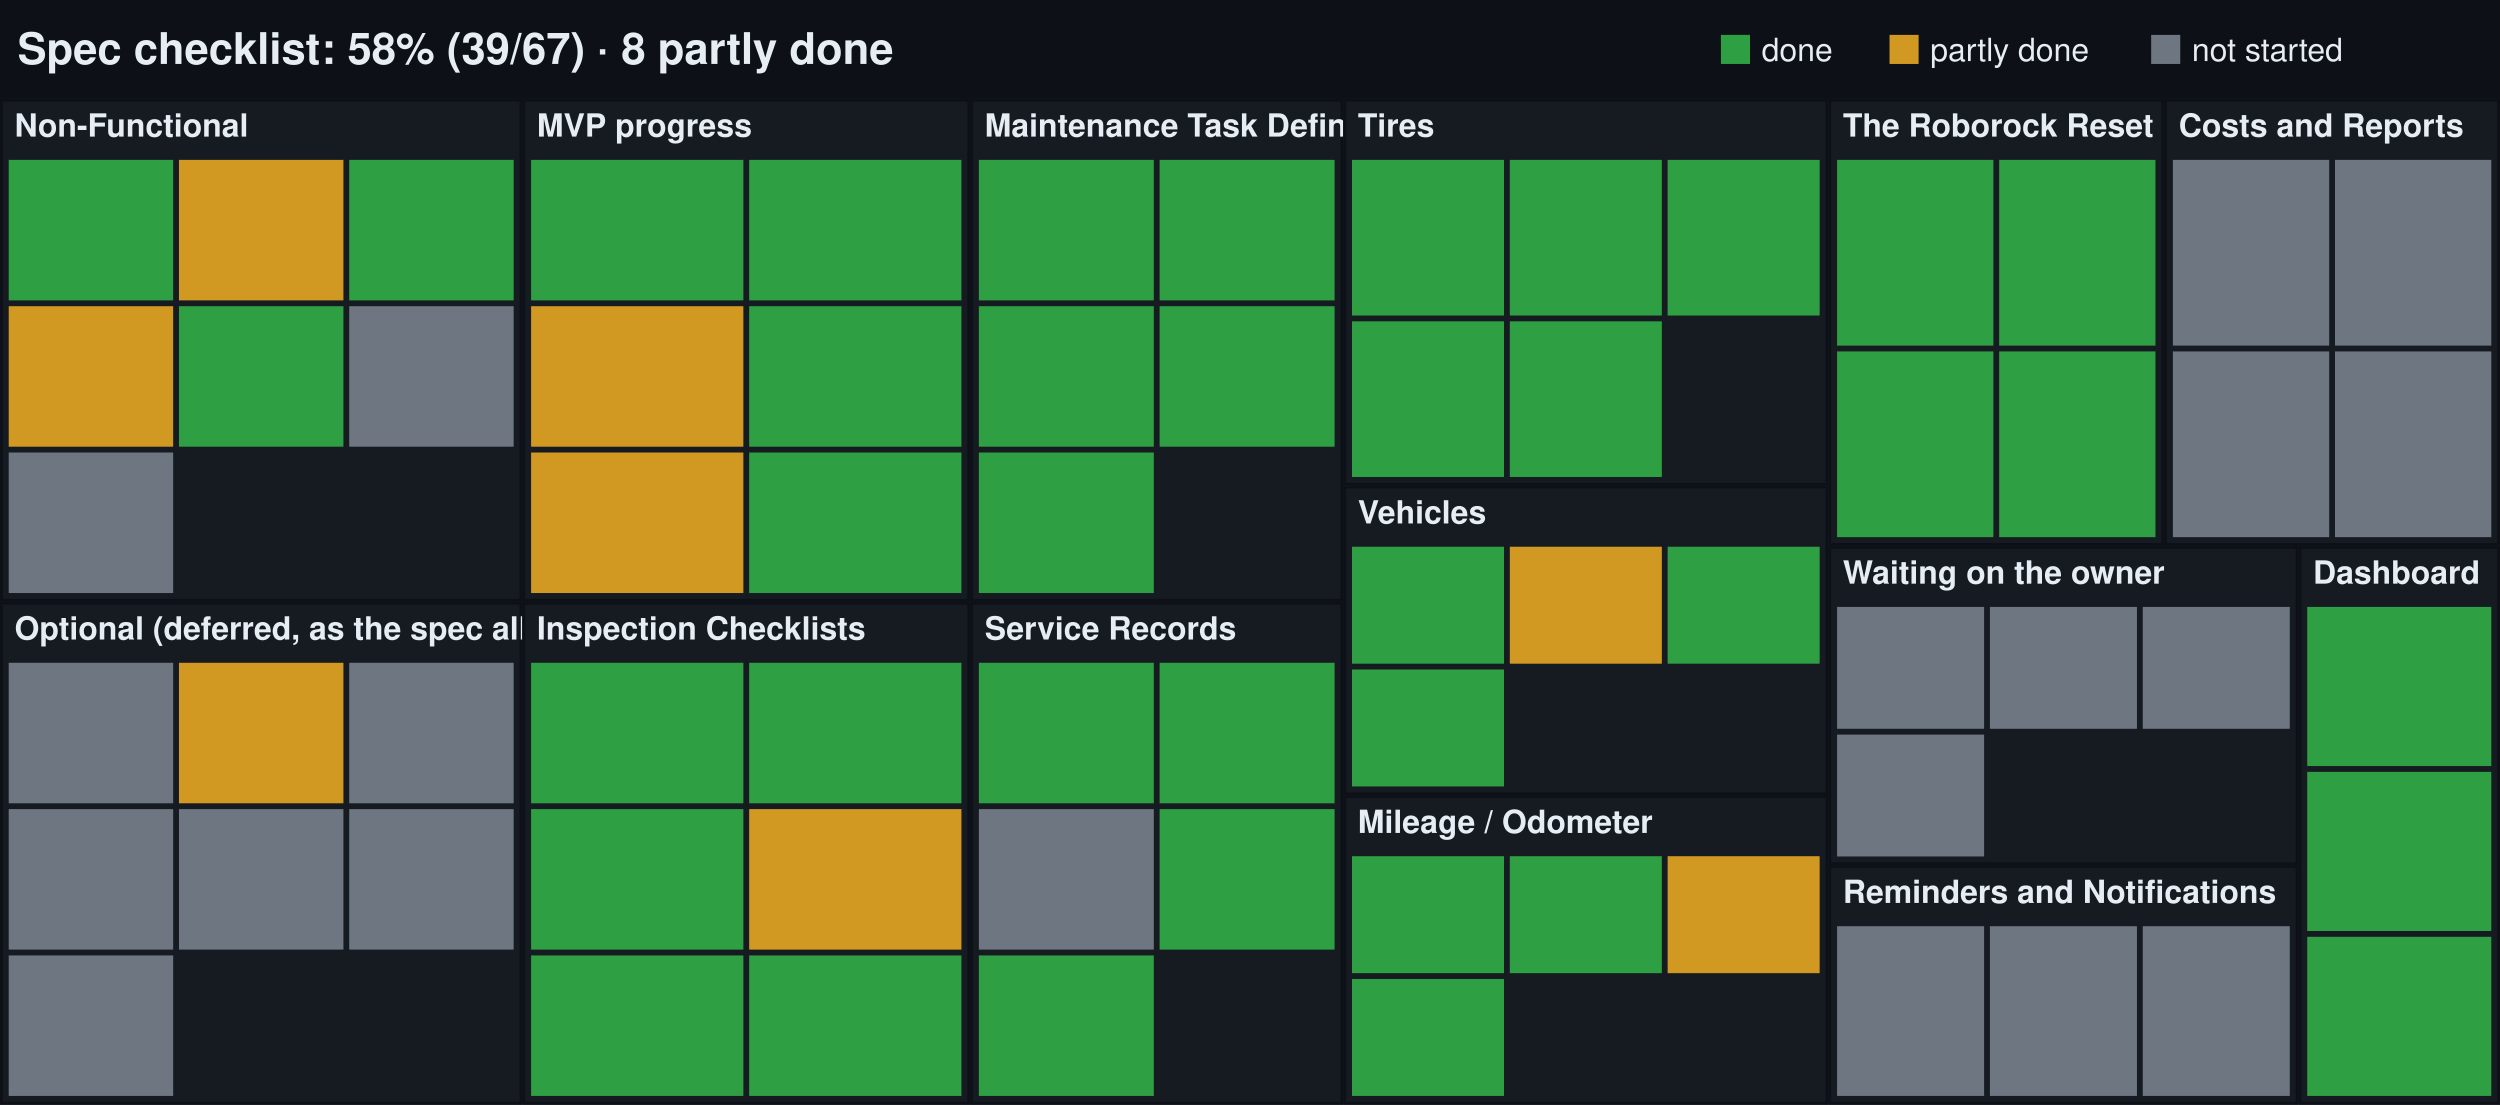
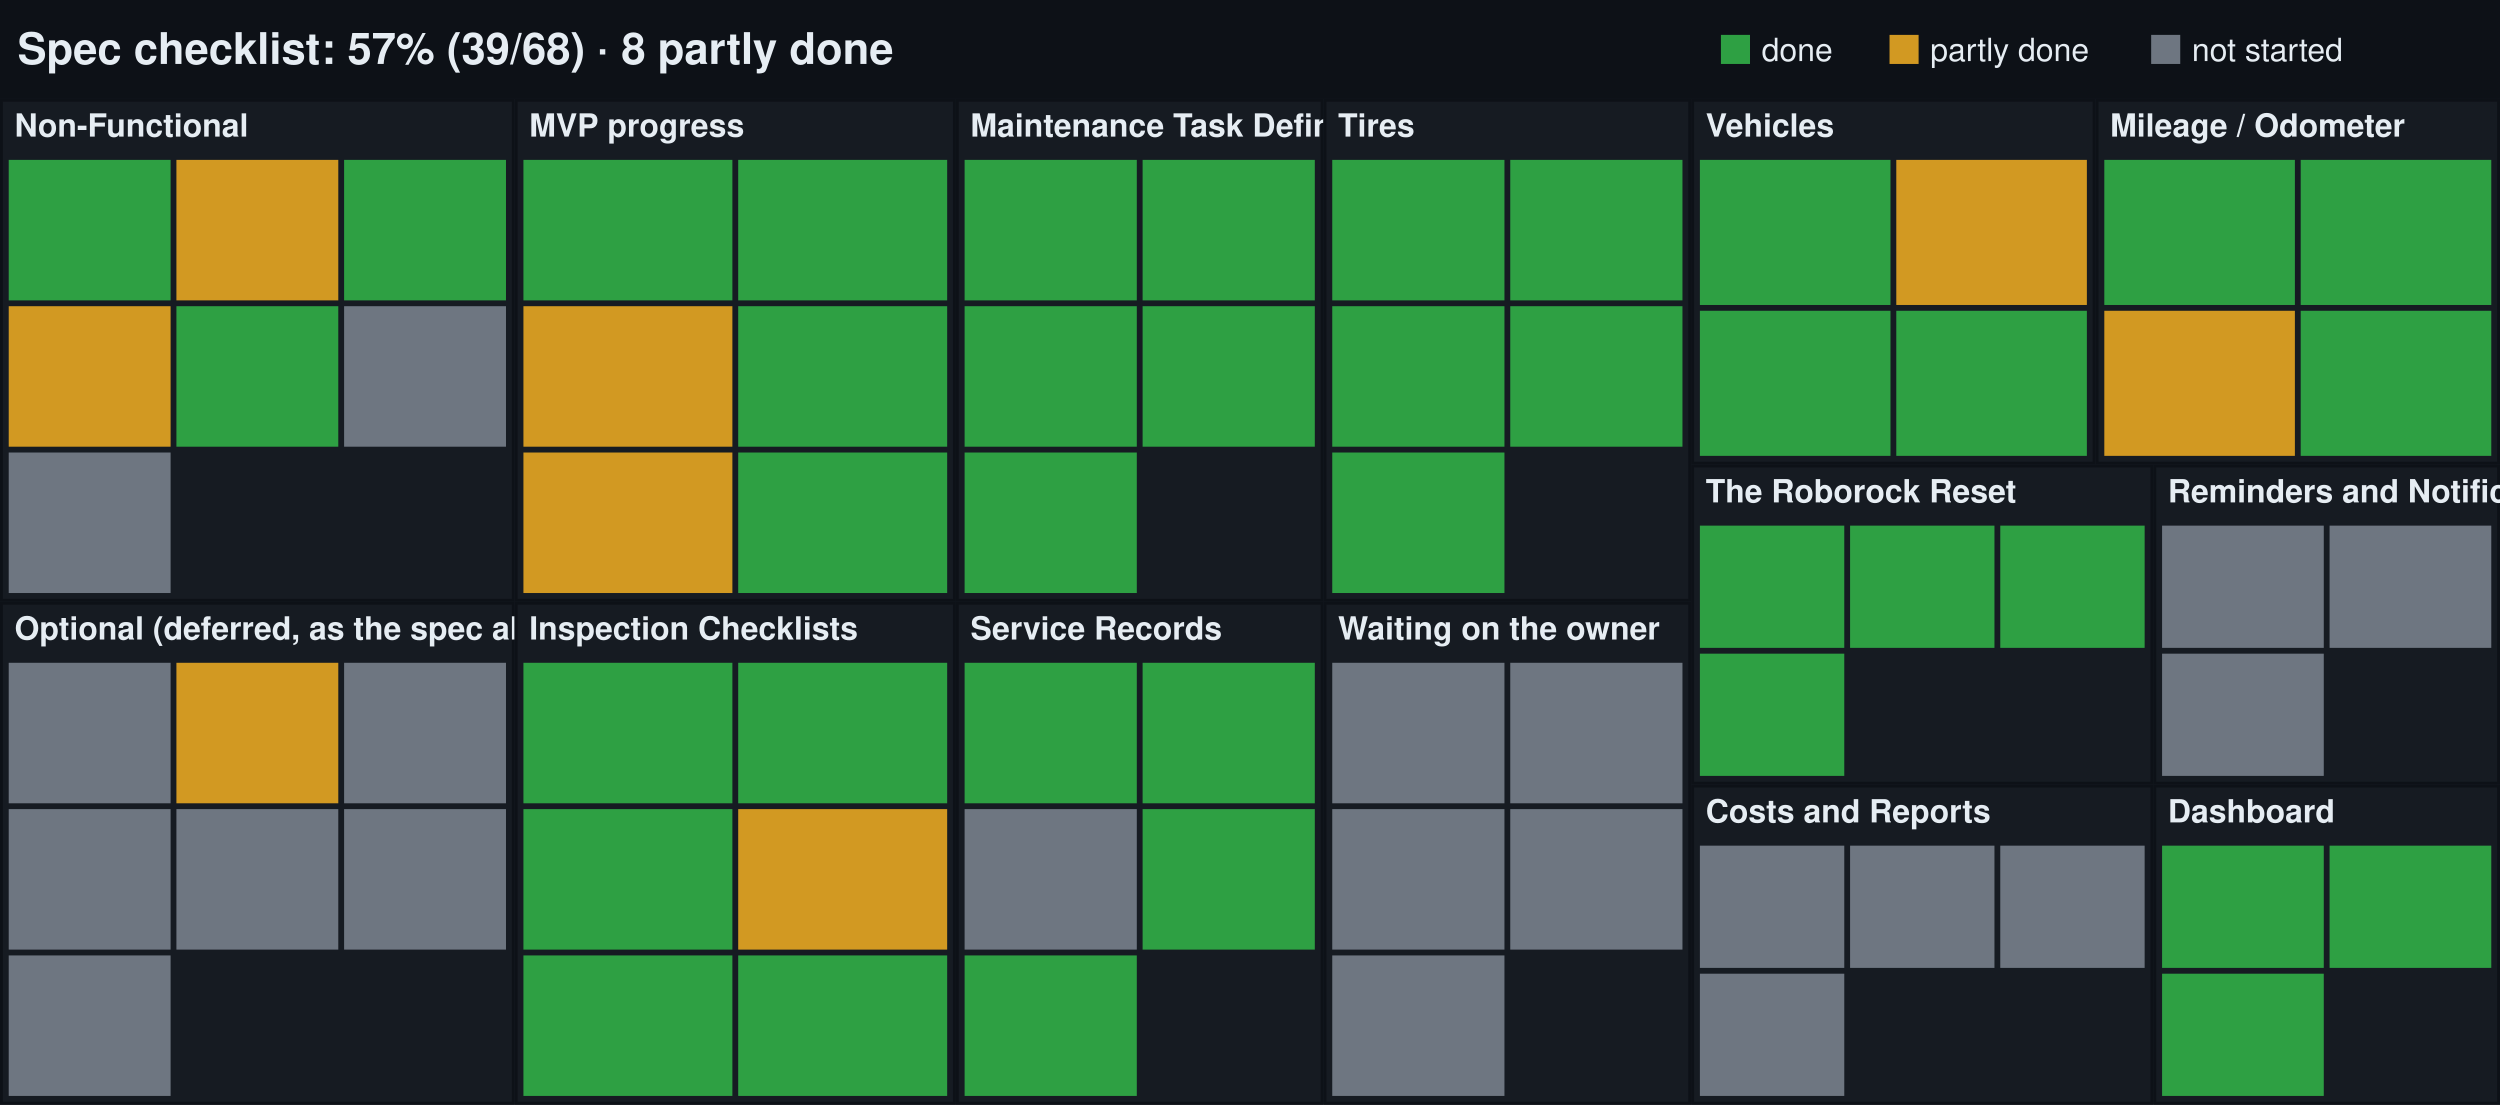
<svg xmlns="http://www.w3.org/2000/svg" width="860" height="380" viewBox="0 0 860 380" font-family="-apple-system,Segoe UI,Helvetica,Arial,sans-serif">
  <rect width="860" height="380" fill="#0d1117" />
-   <text x="6" y="22" fill="#e6edf3" font-size="15" font-weight="600">Spec checklist: 58% (39/67) · 8 partly done</text>
+   <text x="6" y="22" fill="#e6edf3" font-size="15" font-weight="600">Spec checklist: 57% (39/68) · 8 partly done</text>
  <g font-size="11">
    <rect x="592" y="12" width="10" height="10" fill="#2ea043" />
    <text x="606" y="21" fill="#e6edf3">done</text>
    <rect x="650" y="12" width="10" height="10" fill="#d29922" />
    <text x="664" y="21" fill="#e6edf3">partly done</text>
    <rect x="740" y="12" width="10" height="10" fill="#6e7681" />
    <text x="754" y="21" fill="#e6edf3">not started</text>
  </g>
-   <svg x="0" y="34" width="179.701" height="173">
-     <rect width="179.701" height="173" fill="#161b22" stroke="#0d1117" stroke-width="2" />
+   <svg x="0" y="34" width="177.059" height="173">
+     <rect width="177.059" height="173" fill="#161b22" stroke="#0d1117" stroke-width="2" />
    <text x="5" y="13" fill="#e6edf3" font-size="11" font-weight="600">Non-Functional</text>
-     <rect x="3" y="21" width="56.567" height="48.333" fill="#2ea043" />
-     <rect x="61.567" y="21" width="56.567" height="48.333" fill="#d29922" />
-     <rect x="120.134" y="21" width="56.567" height="48.333" fill="#2ea043" />
-     <rect x="3" y="71.333" width="56.567" height="48.333" fill="#d29922" />
-     <rect x="61.567" y="71.333" width="56.567" height="48.333" fill="#2ea043" />
-     <rect x="120.134" y="71.333" width="56.567" height="48.333" fill="#6e7681" />
-     <rect x="3" y="121.667" width="56.567" height="48.333" fill="#6e7681" />
+     <rect x="3" y="21" width="55.686" height="48.333" fill="#2ea043" />
+     <rect x="60.686" y="21" width="55.686" height="48.333" fill="#d29922" />
+     <rect x="118.373" y="21" width="55.686" height="48.333" fill="#2ea043" />
+     <rect x="3" y="71.333" width="55.686" height="48.333" fill="#d29922" />
+     <rect x="60.686" y="71.333" width="55.686" height="48.333" fill="#2ea043" />
+     <rect x="118.373" y="71.333" width="55.686" height="48.333" fill="#6e7681" />
+     <rect x="3" y="121.667" width="55.686" height="48.333" fill="#6e7681" />
  </svg>
-   <svg x="0" y="207" width="179.701" height="173">
-     <rect width="179.701" height="173" fill="#161b22" stroke="#0d1117" stroke-width="2" />
+   <svg x="0" y="207" width="177.059" height="173">
+     <rect width="177.059" height="173" fill="#161b22" stroke="#0d1117" stroke-width="2" />
    <text x="5" y="13" fill="#e6edf3" font-size="11" font-weight="600">Optional (deferred, as the spec allows)</text>
-     <rect x="3" y="21" width="56.567" height="48.333" fill="#6e7681" />
-     <rect x="61.567" y="21" width="56.567" height="48.333" fill="#d29922" />
-     <rect x="120.134" y="21" width="56.567" height="48.333" fill="#6e7681" />
-     <rect x="3" y="71.333" width="56.567" height="48.333" fill="#6e7681" />
-     <rect x="61.567" y="71.333" width="56.567" height="48.333" fill="#6e7681" />
-     <rect x="120.134" y="71.333" width="56.567" height="48.333" fill="#6e7681" />
-     <rect x="3" y="121.667" width="56.567" height="48.333" fill="#6e7681" />
+     <rect x="3" y="21" width="55.686" height="48.333" fill="#6e7681" />
+     <rect x="60.686" y="21" width="55.686" height="48.333" fill="#d29922" />
+     <rect x="118.373" y="21" width="55.686" height="48.333" fill="#6e7681" />
+     <rect x="3" y="71.333" width="55.686" height="48.333" fill="#6e7681" />
+     <rect x="60.686" y="71.333" width="55.686" height="48.333" fill="#6e7681" />
+     <rect x="118.373" y="71.333" width="55.686" height="48.333" fill="#6e7681" />
+     <rect x="3" y="121.667" width="55.686" height="48.333" fill="#6e7681" />
  </svg>
-   <svg x="179.701" y="34" width="154.03" height="173">
-     <rect width="154.03" height="173" fill="#161b22" stroke="#0d1117" stroke-width="2" />
+   <svg x="177.059" y="34" width="151.765" height="173">
+     <rect width="151.765" height="173" fill="#161b22" stroke="#0d1117" stroke-width="2" />
    <text x="5" y="13" fill="#e6edf3" font-size="11" font-weight="600">MVP progress</text>
-     <rect x="3" y="21" width="73.015" height="48.333" fill="#2ea043" />
-     <rect x="78.015" y="21" width="73.015" height="48.333" fill="#2ea043" />
-     <rect x="3" y="71.333" width="73.015" height="48.333" fill="#d29922" />
-     <rect x="78.015" y="71.333" width="73.015" height="48.333" fill="#2ea043" />
-     <rect x="3" y="121.667" width="73.015" height="48.333" fill="#d29922" />
-     <rect x="78.015" y="121.667" width="73.015" height="48.333" fill="#2ea043" />
+     <rect x="3" y="21" width="71.882" height="48.333" fill="#2ea043" />
+     <rect x="76.882" y="21" width="71.882" height="48.333" fill="#2ea043" />
+     <rect x="3" y="71.333" width="71.882" height="48.333" fill="#d29922" />
+     <rect x="76.882" y="71.333" width="71.882" height="48.333" fill="#2ea043" />
+     <rect x="3" y="121.667" width="71.882" height="48.333" fill="#d29922" />
+     <rect x="76.882" y="121.667" width="71.882" height="48.333" fill="#2ea043" />
  </svg>
-   <svg x="179.701" y="207" width="154.03" height="173">
-     <rect width="154.03" height="173" fill="#161b22" stroke="#0d1117" stroke-width="2" />
+   <svg x="177.059" y="207" width="151.765" height="173">
+     <rect width="151.765" height="173" fill="#161b22" stroke="#0d1117" stroke-width="2" />
    <text x="5" y="13" fill="#e6edf3" font-size="11" font-weight="600">Inspection Checklists</text>
-     <rect x="3" y="21" width="73.015" height="48.333" fill="#2ea043" />
-     <rect x="78.015" y="21" width="73.015" height="48.333" fill="#2ea043" />
-     <rect x="3" y="71.333" width="73.015" height="48.333" fill="#2ea043" />
-     <rect x="78.015" y="71.333" width="73.015" height="48.333" fill="#d29922" />
-     <rect x="3" y="121.667" width="73.015" height="48.333" fill="#2ea043" />
-     <rect x="78.015" y="121.667" width="73.015" height="48.333" fill="#2ea043" />
+     <rect x="3" y="21" width="71.882" height="48.333" fill="#2ea043" />
+     <rect x="76.882" y="21" width="71.882" height="48.333" fill="#2ea043" />
+     <rect x="3" y="71.333" width="71.882" height="48.333" fill="#2ea043" />
+     <rect x="76.882" y="71.333" width="71.882" height="48.333" fill="#d29922" />
+     <rect x="3" y="121.667" width="71.882" height="48.333" fill="#2ea043" />
+     <rect x="76.882" y="121.667" width="71.882" height="48.333" fill="#2ea043" />
  </svg>
-   <svg x="333.731" y="34" width="128.358" height="173">
-     <rect width="128.358" height="173" fill="#161b22" stroke="#0d1117" stroke-width="2" />
+   <svg x="328.824" y="34" width="126.471" height="173">
+     <rect width="126.471" height="173" fill="#161b22" stroke="#0d1117" stroke-width="2" />
    <text x="5" y="13" fill="#e6edf3" font-size="11" font-weight="600">Maintenance Task Definitions</text>
-     <rect x="3" y="21" width="60.179" height="48.333" fill="#2ea043" />
-     <rect x="65.179" y="21" width="60.179" height="48.333" fill="#2ea043" />
-     <rect x="3" y="71.333" width="60.179" height="48.333" fill="#2ea043" />
-     <rect x="65.179" y="71.333" width="60.179" height="48.333" fill="#2ea043" />
-     <rect x="3" y="121.667" width="60.179" height="48.333" fill="#2ea043" />
+     <rect x="3" y="21" width="59.235" height="48.333" fill="#2ea043" />
+     <rect x="64.235" y="21" width="59.235" height="48.333" fill="#2ea043" />
+     <rect x="3" y="71.333" width="59.235" height="48.333" fill="#2ea043" />
+     <rect x="64.235" y="71.333" width="59.235" height="48.333" fill="#2ea043" />
+     <rect x="3" y="121.667" width="59.235" height="48.333" fill="#2ea043" />
  </svg>
-   <svg x="333.731" y="207" width="128.358" height="173">
-     <rect width="128.358" height="173" fill="#161b22" stroke="#0d1117" stroke-width="2" />
+   <svg x="328.824" y="207" width="126.471" height="173">
+     <rect width="126.471" height="173" fill="#161b22" stroke="#0d1117" stroke-width="2" />
    <text x="5" y="13" fill="#e6edf3" font-size="11" font-weight="600">Service Records</text>
-     <rect x="3" y="21" width="60.179" height="48.333" fill="#2ea043" />
-     <rect x="65.179" y="21" width="60.179" height="48.333" fill="#2ea043" />
-     <rect x="3" y="71.333" width="60.179" height="48.333" fill="#6e7681" />
-     <rect x="65.179" y="71.333" width="60.179" height="48.333" fill="#2ea043" />
-     <rect x="3" y="121.667" width="60.179" height="48.333" fill="#2ea043" />
+     <rect x="3" y="21" width="59.235" height="48.333" fill="#2ea043" />
+     <rect x="64.235" y="21" width="59.235" height="48.333" fill="#2ea043" />
+     <rect x="3" y="71.333" width="59.235" height="48.333" fill="#6e7681" />
+     <rect x="64.235" y="71.333" width="59.235" height="48.333" fill="#2ea043" />
+     <rect x="3" y="121.667" width="59.235" height="48.333" fill="#2ea043" />
  </svg>
-   <svg x="462.09" y="34" width="166.866" height="133.077">
-     <rect width="166.866" height="133.077" fill="#161b22" stroke="#0d1117" stroke-width="2" />
+   <svg x="455.294" y="34" width="126.471" height="173">
+     <rect width="126.471" height="173" fill="#161b22" stroke="#0d1117" stroke-width="2" />
    <text x="5" y="13" fill="#e6edf3" font-size="11" font-weight="600">Tires</text>
-     <rect x="3" y="21" width="52.289" height="53.538" fill="#2ea043" />
-     <rect x="57.289" y="21" width="52.289" height="53.538" fill="#2ea043" />
-     <rect x="111.577" y="21" width="52.289" height="53.538" fill="#2ea043" />
-     <rect x="3" y="76.538" width="52.289" height="53.538" fill="#2ea043" />
-     <rect x="57.289" y="76.538" width="52.289" height="53.538" fill="#2ea043" />
+     <rect x="3" y="21" width="59.235" height="48.333" fill="#2ea043" />
+     <rect x="64.235" y="21" width="59.235" height="48.333" fill="#2ea043" />
+     <rect x="3" y="71.333" width="59.235" height="48.333" fill="#2ea043" />
+     <rect x="64.235" y="71.333" width="59.235" height="48.333" fill="#2ea043" />
+     <rect x="3" y="121.667" width="59.235" height="48.333" fill="#2ea043" />
  </svg>
-   <svg x="462.09" y="167.077" width="166.866" height="106.462">
-     <rect width="166.866" height="106.462" fill="#161b22" stroke="#0d1117" stroke-width="2" />
+   <svg x="455.294" y="207" width="126.471" height="173">
+     <rect width="126.471" height="173" fill="#161b22" stroke="#0d1117" stroke-width="2" />
+     <text x="5" y="13" fill="#e6edf3" font-size="11" font-weight="600">Waiting on the owner</text>
+     <rect x="3" y="21" width="59.235" height="48.333" fill="#6e7681" />
+     <rect x="64.235" y="21" width="59.235" height="48.333" fill="#6e7681" />
+     <rect x="3" y="71.333" width="59.235" height="48.333" fill="#6e7681" />
+     <rect x="64.235" y="71.333" width="59.235" height="48.333" fill="#6e7681" />
+     <rect x="3" y="121.667" width="59.235" height="48.333" fill="#6e7681" />
+   </svg>
+   <svg x="581.765" y="34" width="139.118" height="125.818">
+     <rect width="139.118" height="125.818" fill="#161b22" stroke="#0d1117" stroke-width="2" />
    <text x="5" y="13" fill="#e6edf3" font-size="11" font-weight="600">Vehicles</text>
-     <rect x="3" y="21" width="52.289" height="40.231" fill="#2ea043" />
-     <rect x="57.289" y="21" width="52.289" height="40.231" fill="#d29922" />
-     <rect x="111.577" y="21" width="52.289" height="40.231" fill="#2ea043" />
-     <rect x="3" y="63.231" width="52.289" height="40.231" fill="#2ea043" />
+     <rect x="3" y="21" width="65.559" height="49.909" fill="#2ea043" />
+     <rect x="70.559" y="21" width="65.559" height="49.909" fill="#d29922" />
+     <rect x="3" y="72.909" width="65.559" height="49.909" fill="#2ea043" />
+     <rect x="70.559" y="72.909" width="65.559" height="49.909" fill="#2ea043" />
  </svg>
-   <svg x="462.09" y="273.538" width="166.866" height="106.462">
-     <rect width="166.866" height="106.462" fill="#161b22" stroke="#0d1117" stroke-width="2" />
+   <svg x="720.882" y="34" width="139.118" height="125.818">
+     <rect width="139.118" height="125.818" fill="#161b22" stroke="#0d1117" stroke-width="2" />
    <text x="5" y="13" fill="#e6edf3" font-size="11" font-weight="600">Mileage / Odometer</text>
-     <rect x="3" y="21" width="52.289" height="40.231" fill="#2ea043" />
-     <rect x="57.289" y="21" width="52.289" height="40.231" fill="#2ea043" />
-     <rect x="111.577" y="21" width="52.289" height="40.231" fill="#d29922" />
-     <rect x="3" y="63.231" width="52.289" height="40.231" fill="#2ea043" />
+     <rect x="3" y="21" width="65.559" height="49.909" fill="#2ea043" />
+     <rect x="70.559" y="21" width="65.559" height="49.909" fill="#2ea043" />
+     <rect x="3" y="72.909" width="65.559" height="49.909" fill="#d29922" />
+     <rect x="70.559" y="72.909" width="65.559" height="49.909" fill="#2ea043" />
  </svg>
-   <svg x="628.955" y="34" width="115.522" height="153.778">
-     <rect width="115.522" height="153.778" fill="#161b22" stroke="#0d1117" stroke-width="2" />
+   <svg x="581.765" y="159.818" width="158.992" height="110.091">
+     <rect width="158.992" height="110.091" fill="#161b22" stroke="#0d1117" stroke-width="2" />
    <text x="5" y="13" fill="#e6edf3" font-size="11" font-weight="600">The Roborock Reset</text>
-     <rect x="3" y="21" width="53.761" height="63.889" fill="#2ea043" />
-     <rect x="58.761" y="21" width="53.761" height="63.889" fill="#2ea043" />
-     <rect x="3" y="86.889" width="53.761" height="63.889" fill="#2ea043" />
-     <rect x="58.761" y="86.889" width="53.761" height="63.889" fill="#2ea043" />
+     <rect x="3" y="21" width="49.664" height="42.045" fill="#2ea043" />
+     <rect x="54.664" y="21" width="49.664" height="42.045" fill="#2ea043" />
+     <rect x="106.328" y="21" width="49.664" height="42.045" fill="#2ea043" />
+     <rect x="3" y="65.045" width="49.664" height="42.045" fill="#2ea043" />
  </svg>
-   <svg x="744.478" y="34" width="115.522" height="153.778">
-     <rect width="115.522" height="153.778" fill="#161b22" stroke="#0d1117" stroke-width="2" />
+   <svg x="581.765" y="269.909" width="158.992" height="110.091">
+     <rect width="158.992" height="110.091" fill="#161b22" stroke="#0d1117" stroke-width="2" />
    <text x="5" y="13" fill="#e6edf3" font-size="11" font-weight="600">Costs and Reports</text>
-     <rect x="3" y="21" width="53.761" height="63.889" fill="#6e7681" />
-     <rect x="58.761" y="21" width="53.761" height="63.889" fill="#6e7681" />
-     <rect x="3" y="86.889" width="53.761" height="63.889" fill="#6e7681" />
-     <rect x="58.761" y="86.889" width="53.761" height="63.889" fill="#6e7681" />
+     <rect x="3" y="21" width="49.664" height="42.045" fill="#6e7681" />
+     <rect x="54.664" y="21" width="49.664" height="42.045" fill="#6e7681" />
+     <rect x="106.328" y="21" width="49.664" height="42.045" fill="#6e7681" />
+     <rect x="3" y="65.045" width="49.664" height="42.045" fill="#6e7681" />
  </svg>
-   <svg x="628.955" y="187.778" width="161.731" height="109.841">
-     <rect width="161.731" height="109.841" fill="#161b22" stroke="#0d1117" stroke-width="2" />
-     <text x="5" y="13" fill="#e6edf3" font-size="11" font-weight="600">Waiting on the owner</text>
-     <rect x="3" y="21" width="50.577" height="41.921" fill="#6e7681" />
-     <rect x="55.577" y="21" width="50.577" height="41.921" fill="#6e7681" />
-     <rect x="108.154" y="21" width="50.577" height="41.921" fill="#6e7681" />
-     <rect x="3" y="64.921" width="50.577" height="41.921" fill="#6e7681" />
+   <svg x="740.756" y="159.818" width="119.244" height="110.091">
+     <rect width="119.244" height="110.091" fill="#161b22" stroke="#0d1117" stroke-width="2" />
+     <text x="5" y="13" fill="#e6edf3" font-size="11" font-weight="600">Reminders and Notifications</text>
+     <rect x="3" y="21" width="55.622" height="42.045" fill="#6e7681" />
+     <rect x="60.622" y="21" width="55.622" height="42.045" fill="#6e7681" />
+     <rect x="3" y="65.045" width="55.622" height="42.045" fill="#6e7681" />
  </svg>
-   <svg x="628.955" y="297.619" width="161.731" height="82.381">
-     <rect width="161.731" height="82.381" fill="#161b22" stroke="#0d1117" stroke-width="2" />
-     <text x="5" y="13" fill="#e6edf3" font-size="11" font-weight="600">Reminders and Notifications</text>
-     <rect x="3" y="21" width="50.577" height="58.381" fill="#6e7681" />
-     <rect x="55.577" y="21" width="50.577" height="58.381" fill="#6e7681" />
-     <rect x="108.154" y="21" width="50.577" height="58.381" fill="#6e7681" />
-   </svg>
-   <svg x="790.687" y="187.778" width="69.313" height="192.222">
-     <rect width="69.313" height="192.222" fill="#161b22" stroke="#0d1117" stroke-width="2" />
+   <svg x="740.756" y="269.909" width="119.244" height="110.091">
+     <rect width="119.244" height="110.091" fill="#161b22" stroke="#0d1117" stroke-width="2" />
    <text x="5" y="13" fill="#e6edf3" font-size="11" font-weight="600">Dashboard</text>
-     <rect x="3" y="21" width="63.313" height="54.741" fill="#2ea043" />
-     <rect x="3" y="77.741" width="63.313" height="54.741" fill="#2ea043" />
-     <rect x="3" y="134.481" width="63.313" height="54.741" fill="#2ea043" />
+     <rect x="3" y="21" width="55.622" height="42.045" fill="#2ea043" />
+     <rect x="60.622" y="21" width="55.622" height="42.045" fill="#2ea043" />
+     <rect x="3" y="65.045" width="55.622" height="42.045" fill="#2ea043" />
  </svg>
</svg>
